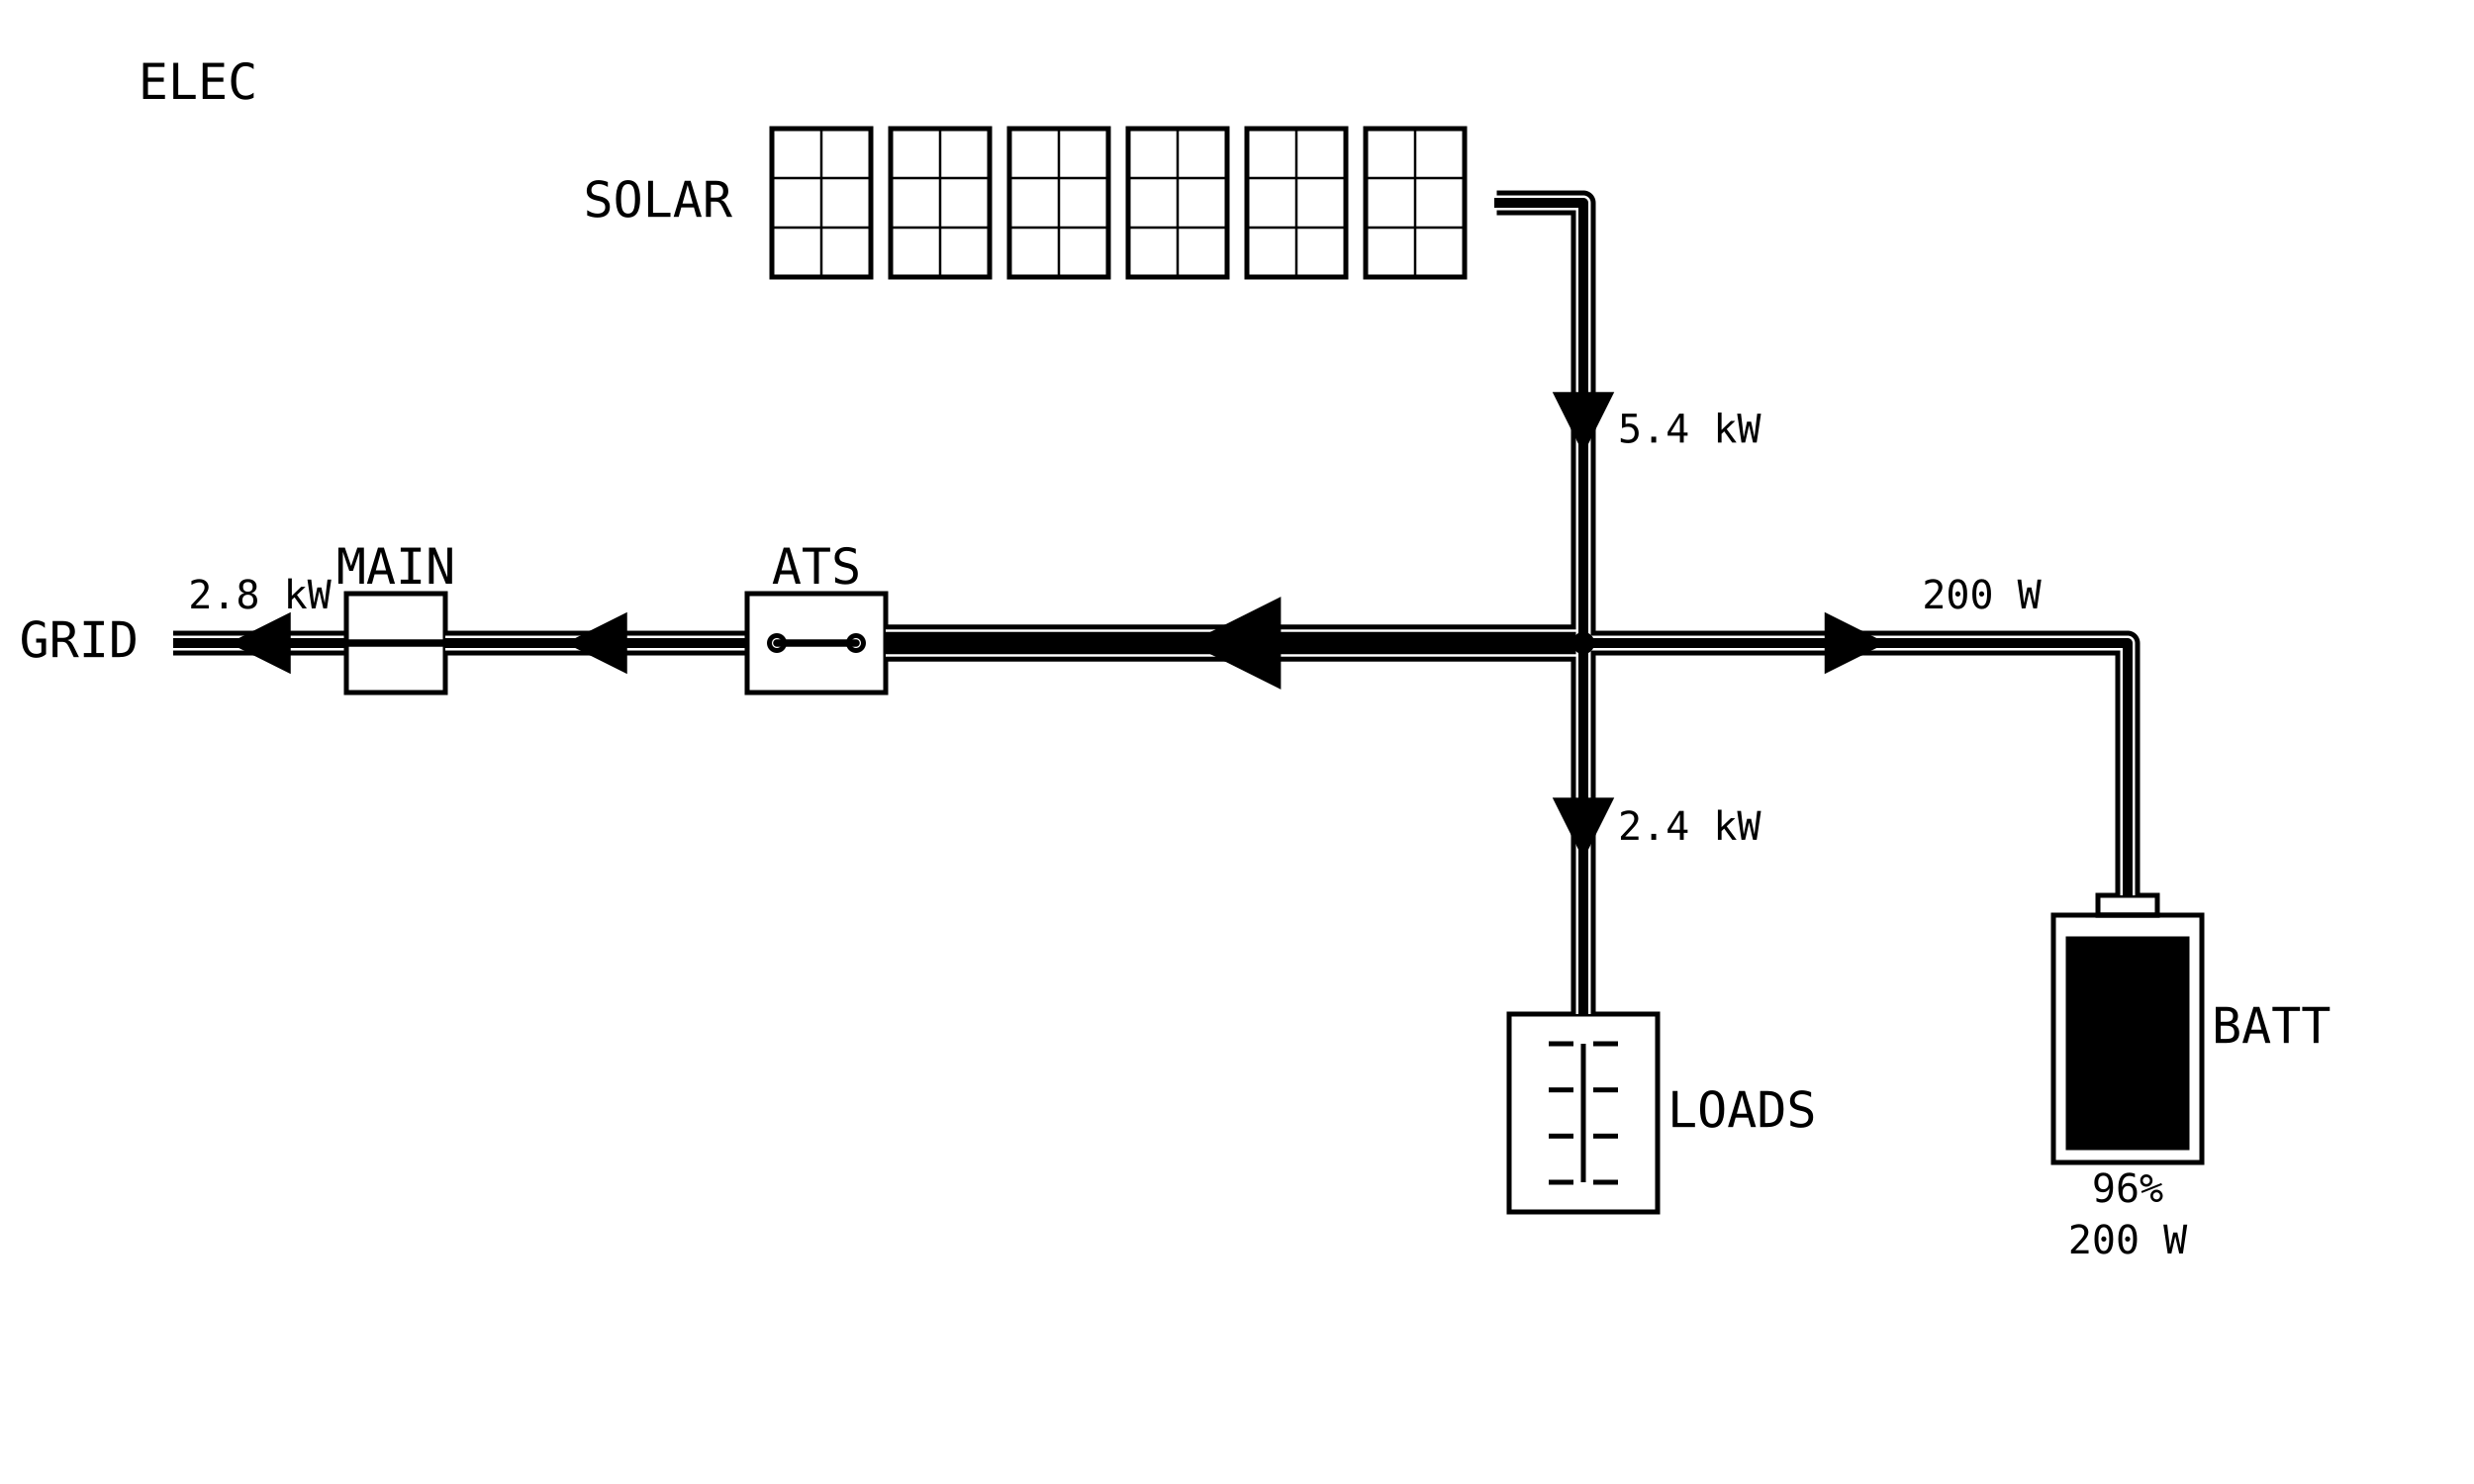
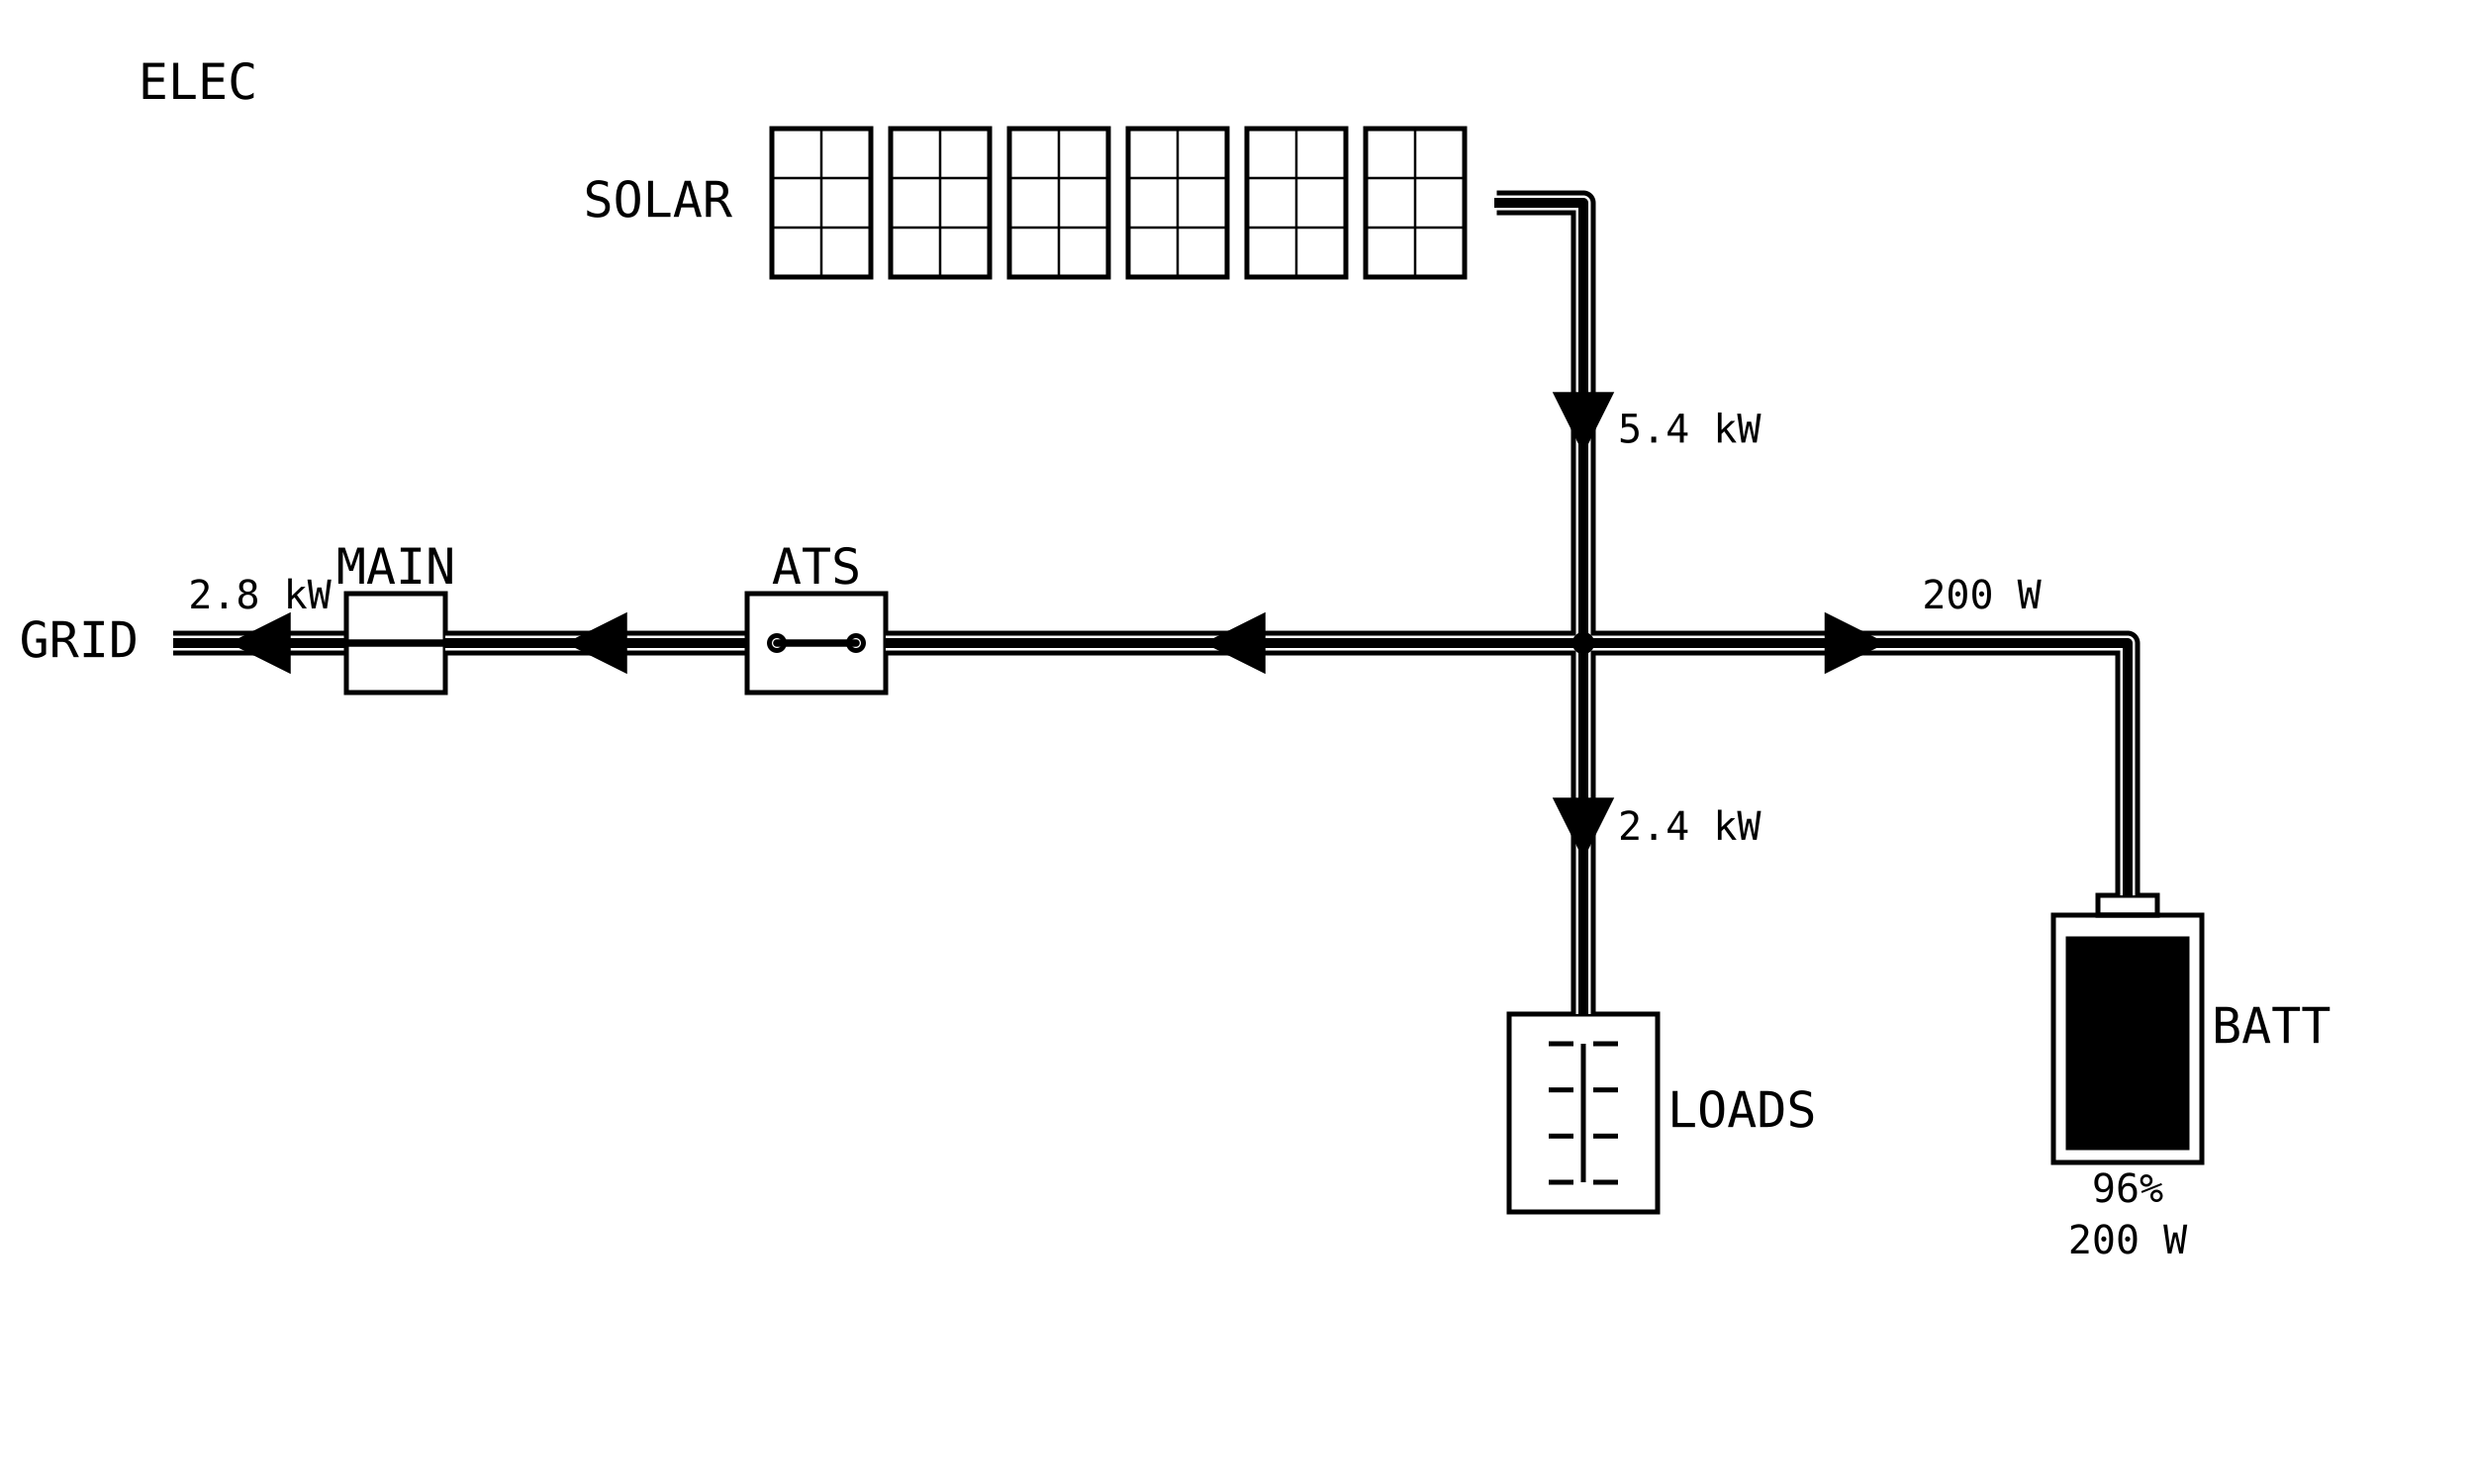
<svg xmlns="http://www.w3.org/2000/svg" viewBox="0 0 1000 600" width="1280" height="768" data-page="electrical" data-theme="eink_mono">
  <rect x="0" y="0" width="1000" height="600" fill="#ffffff" />
  <g id="casings">
    <g data-for="grid">
      <polyline points="70,260 140,260" fill="none" stroke="#000000" stroke-width="10" stroke-linejoin="round" />
    </g>
    <g data-for="grid_link">
      <polyline points="180,260 302,260" fill="none" stroke="#000000" stroke-width="10" stroke-linejoin="round" />
    </g>
    <g data-for="backup_feed">
-       <polyline points="358,260 640,260" fill="none" stroke="#000000" stroke-width="15" stroke-linejoin="round" />
+       <polyline points="358,260 640,260" fill="none" stroke="#000000" stroke-width="10" stroke-linejoin="round" />
    </g>
    <g data-for="solar">
      <polyline points="604,82 640,82 640,260" fill="none" stroke="#000000" stroke-width="10" stroke-linejoin="round" />
    </g>
    <g data-for="battery_feed">
      <polyline points="640,260 860,260 860,362" fill="none" stroke="#000000" stroke-width="10" stroke-linejoin="round" />
    </g>
    <g data-for="load_feed">
      <polyline points="640,260 640,410" fill="none" stroke="#000000" stroke-width="10" stroke-linejoin="round" />
    </g>
  </g>
  <g id="title">
    <text x="80" y="40" text-anchor="middle" font-family="DejaVu Sans Mono, monospace" font-size="20" fill="#000000">ELEC</text>
  </g>
  <g id="grid">
    <polyline points="70,260 140,260" fill="none" stroke="#ffffff" stroke-width="6" stroke-linejoin="round" />
    <polyline points="70,260 140,260" fill="none" stroke="#000000" stroke-width="4" stroke-linejoin="round" />
    <polygon points="92.5,260 117.5,247.5 117.5,272.5" fill="#000000" />
    <text x="56" y="260" text-anchor="end" dominant-baseline="middle" font-family="DejaVu Sans Mono, monospace" font-size="20" fill="#000000">GRID</text>
    <text x="105" y="246" text-anchor="middle" font-family="DejaVu Sans Mono, monospace" font-size="16" fill="#000000">2.8 kW</text>
  </g>
  <g id="main_breaker">
    <g>
      <rect x="140" y="240" width="40" height="40" fill="none" stroke="#000000" stroke-width="2" />
      <line x1="140" y1="260" x2="180" y2="260" stroke="#000000" stroke-width="3" stroke-linecap="round" />
    </g>
    <text x="160" y="236" text-anchor="middle" font-family="DejaVu Sans Mono, monospace" font-size="20" fill="#000000">MAIN</text>
  </g>
  <g id="grid_link">
    <polyline points="180,260 302,260" fill="none" stroke="#ffffff" stroke-width="6" stroke-linejoin="round" />
    <polyline points="180,260 302,260" fill="none" stroke="#000000" stroke-width="4" stroke-linejoin="round" />
    <polygon points="228.5,260 253.5,247.5 253.5,272.5" fill="#000000" />
  </g>
  <g id="ats">
    <g>
      <rect x="302" y="240" width="56" height="40" fill="none" stroke="#000000" stroke-width="2" />
      <circle cx="314" cy="260" r="3" fill="none" stroke="#000000" stroke-width="2" />
      <circle cx="346" cy="260" r="3" fill="none" stroke="#000000" stroke-width="2" />
      <line x1="346" y1="260" x2="314" y2="260" stroke="#000000" stroke-width="3" stroke-linecap="round" />
    </g>
    <text x="330" y="236" text-anchor="middle" font-family="DejaVu Sans Mono, monospace" font-size="20" fill="#000000">ATS</text>
  </g>
  <g id="backup_feed">
-     <polyline points="358,260 640,260" fill="none" stroke="#ffffff" stroke-width="11" stroke-linejoin="round" />
-     <polyline points="358,260 640,260" fill="none" stroke="#000000" stroke-width="9" stroke-linejoin="round" />
-     <polygon points="480.25,260 517.75,241.25 517.75,278.75" fill="#000000" />
+     <polyline points="358,260 640,260" fill="none" stroke="#ffffff" stroke-width="6" stroke-linejoin="round" />
+     <polyline points="358,260 640,260" fill="none" stroke="#000000" stroke-width="4" stroke-linejoin="round" />
+     <polygon points="486.5,260 511.5,247.5 511.5,272.5" fill="#000000" />
  </g>
  <g id="array">
    <rect x="300" y="40" width="304" height="84" fill="none" stroke="#ffffff" stroke-width="2" />
    <g id="array.p1">
      <rect x="312" y="52" width="40" height="60" fill="none" stroke="#000000" stroke-width="2" />
      <line x1="312" y1="72" x2="352" y2="72" stroke="#000000" stroke-width="1" />
      <line x1="312" y1="92" x2="352" y2="92" stroke="#000000" stroke-width="1" />
      <line x1="332" y1="52" x2="332" y2="112" stroke="#000000" stroke-width="1" />
    </g>
    <g id="array.p2">
      <rect x="360" y="52" width="40" height="60" fill="none" stroke="#000000" stroke-width="2" />
      <line x1="360" y1="72" x2="400" y2="72" stroke="#000000" stroke-width="1" />
      <line x1="360" y1="92" x2="400" y2="92" stroke="#000000" stroke-width="1" />
      <line x1="380" y1="52" x2="380" y2="112" stroke="#000000" stroke-width="1" />
    </g>
    <g id="array.p3">
      <rect x="408" y="52" width="40" height="60" fill="none" stroke="#000000" stroke-width="2" />
      <line x1="408" y1="72" x2="448" y2="72" stroke="#000000" stroke-width="1" />
      <line x1="408" y1="92" x2="448" y2="92" stroke="#000000" stroke-width="1" />
      <line x1="428" y1="52" x2="428" y2="112" stroke="#000000" stroke-width="1" />
    </g>
    <g id="array.p4">
      <rect x="456" y="52" width="40" height="60" fill="none" stroke="#000000" stroke-width="2" />
      <line x1="456" y1="72" x2="496" y2="72" stroke="#000000" stroke-width="1" />
      <line x1="456" y1="92" x2="496" y2="92" stroke="#000000" stroke-width="1" />
      <line x1="476" y1="52" x2="476" y2="112" stroke="#000000" stroke-width="1" />
    </g>
    <g id="array.p5">
      <rect x="504" y="52" width="40" height="60" fill="none" stroke="#000000" stroke-width="2" />
      <line x1="504" y1="72" x2="544" y2="72" stroke="#000000" stroke-width="1" />
      <line x1="504" y1="92" x2="544" y2="92" stroke="#000000" stroke-width="1" />
      <line x1="524" y1="52" x2="524" y2="112" stroke="#000000" stroke-width="1" />
    </g>
    <g id="array.p6">
      <rect x="552" y="52" width="40" height="60" fill="none" stroke="#000000" stroke-width="2" />
      <line x1="552" y1="72" x2="592" y2="72" stroke="#000000" stroke-width="1" />
      <line x1="552" y1="92" x2="592" y2="92" stroke="#000000" stroke-width="1" />
      <line x1="572" y1="52" x2="572" y2="112" stroke="#000000" stroke-width="1" />
    </g>
    <text x="296" y="82" text-anchor="end" dominant-baseline="middle" font-family="DejaVu Sans Mono, monospace" font-size="20" fill="#000000">SOLAR</text>
  </g>
  <g id="solar">
    <polyline points="604,82 640,82 640,260" fill="none" stroke="#ffffff" stroke-width="6" stroke-linejoin="round" />
    <polyline points="604,82 640,82 640,260" fill="none" stroke="#000000" stroke-width="4" stroke-linejoin="round" />
    <polygon points="640,183.5 627.5,158.5 652.5,158.5" fill="#000000" />
    <text x="654" y="174.4" text-anchor="start" dominant-baseline="middle" font-family="DejaVu Sans Mono, monospace" font-size="16" fill="#000000">5.4 kW</text>
  </g>
  <g id="battery">
    <rect x="830" y="370" width="60" height="100" fill="none" stroke="#000000" stroke-width="2" />
    <rect x="848" y="362" width="24" height="8" fill="none" stroke="#000000" stroke-width="2" />
    <rect x="835" y="378.6" width="50" height="86.4" fill="#000000" />
    <text x="894" y="416" text-anchor="start" dominant-baseline="middle" font-family="DejaVu Sans Mono, monospace" font-size="20" fill="#000000">BATT</text>
    <text x="860" y="486" text-anchor="middle" font-family="DejaVu Sans Mono, monospace" font-size="16" fill="#000000">96%</text>
    <text x="860" y="506.8" text-anchor="middle" font-family="DejaVu Sans Mono, monospace" font-size="16" fill="#000000">200 W</text>
  </g>
  <g id="battery_feed">
    <polyline points="640,260 860,260 860,362" fill="none" stroke="#ffffff" stroke-width="6" stroke-linejoin="round" />
    <polyline points="640,260 860,260 860,362" fill="none" stroke="#000000" stroke-width="4" stroke-linejoin="round" />
    <polygon points="762.5,260 737.5,272.5 737.5,247.5" fill="#000000" />
    <text x="801" y="246" text-anchor="middle" font-family="DejaVu Sans Mono, monospace" font-size="16" fill="#000000">200 W</text>
  </g>
  <g id="loads">
    <rect x="610" y="410" width="60" height="80" fill="none" stroke="#000000" stroke-width="2" />
    <line x1="640" y1="422" x2="640" y2="478" stroke="#000000" stroke-width="2" />
    <line x1="626" y1="422" x2="636" y2="422" stroke="#000000" stroke-width="2" />
    <line x1="644" y1="422" x2="654" y2="422" stroke="#000000" stroke-width="2" />
    <line x1="626" y1="440.67" x2="636" y2="440.67" stroke="#000000" stroke-width="2" />
    <line x1="644" y1="440.67" x2="654" y2="440.67" stroke="#000000" stroke-width="2" />
    <line x1="626" y1="459.33" x2="636" y2="459.33" stroke="#000000" stroke-width="2" />
    <line x1="644" y1="459.33" x2="654" y2="459.33" stroke="#000000" stroke-width="2" />
    <line x1="626" y1="478" x2="636" y2="478" stroke="#000000" stroke-width="2" />
    <line x1="644" y1="478" x2="654" y2="478" stroke="#000000" stroke-width="2" />
    <text x="674" y="450" text-anchor="start" dominant-baseline="middle" font-family="DejaVu Sans Mono, monospace" font-size="20" fill="#000000">LOADS</text>
  </g>
  <g id="load_feed">
    <polyline points="640,260 640,410" fill="none" stroke="#ffffff" stroke-width="6" stroke-linejoin="round" />
    <polyline points="640,260 640,410" fill="none" stroke="#000000" stroke-width="4" stroke-linejoin="round" />
    <polygon points="640,347.5 627.5,322.5 652.5,322.5" fill="#000000" />
    <text x="654" y="335" text-anchor="start" dominant-baseline="middle" font-family="DejaVu Sans Mono, monospace" font-size="16" fill="#000000">2.4 kW</text>
  </g>
  <g id="bus">
    <circle cx="640" cy="260" r="4.5" fill="#000000" />
  </g>
</svg>
